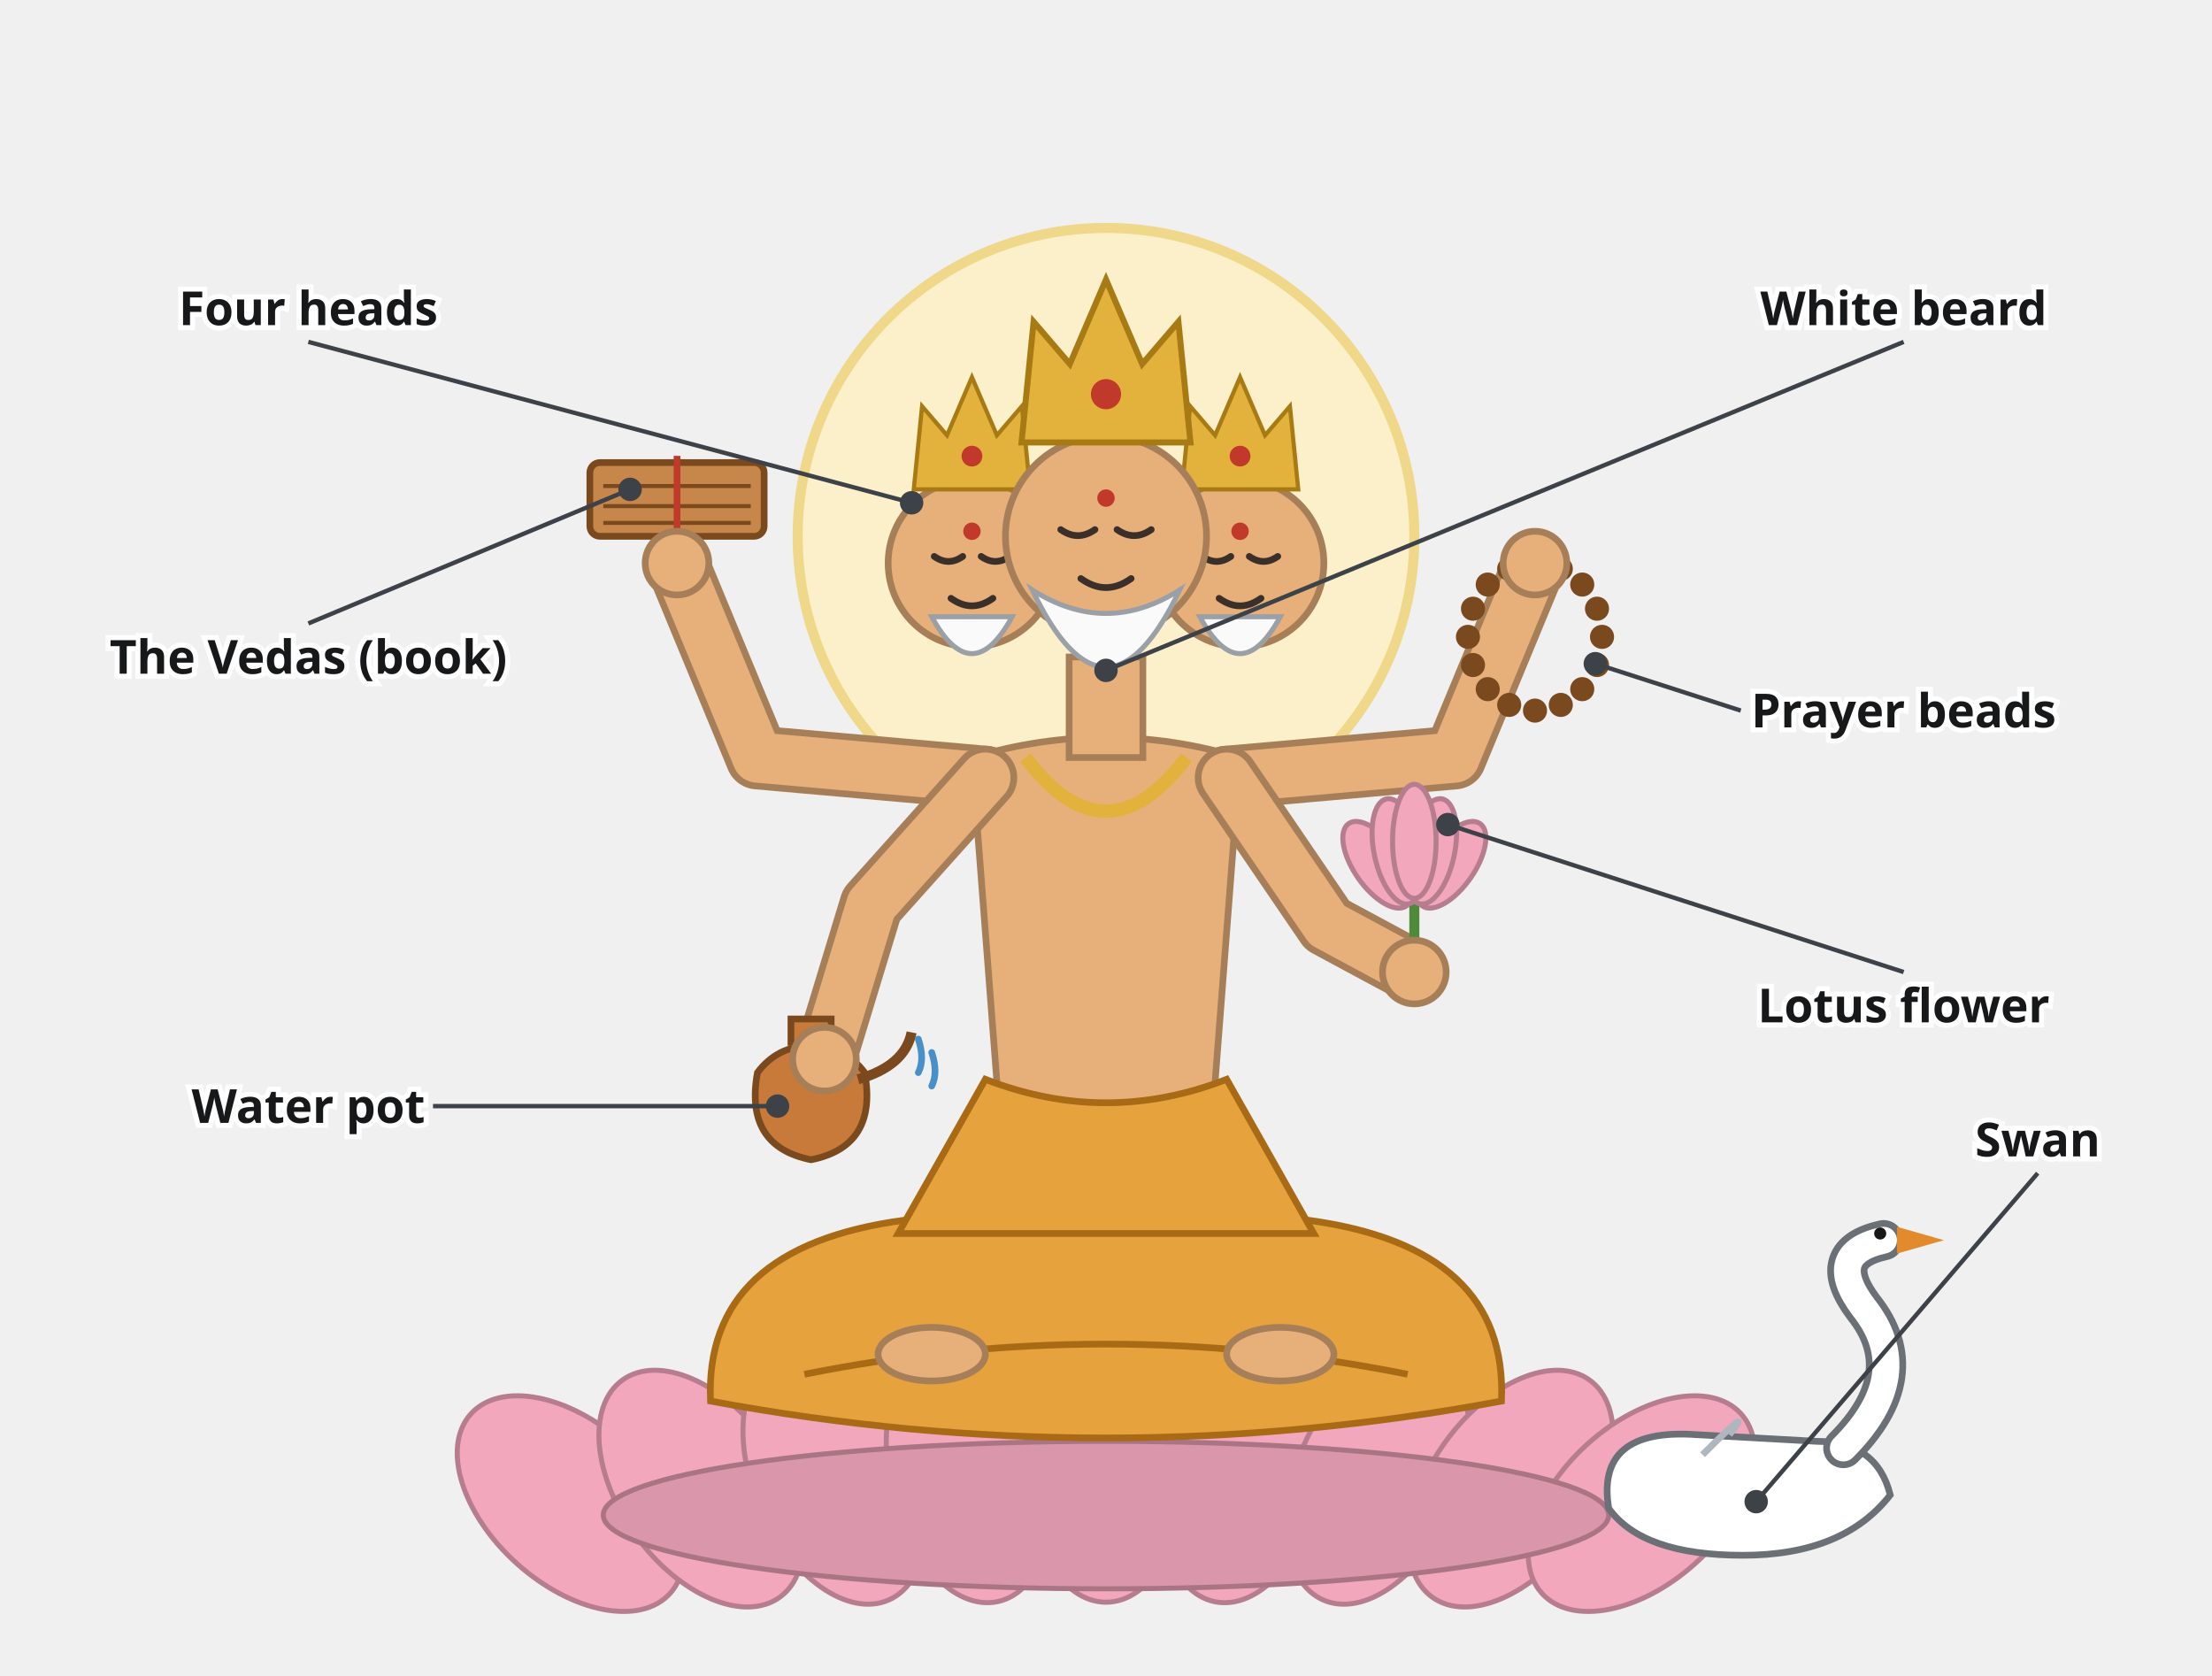
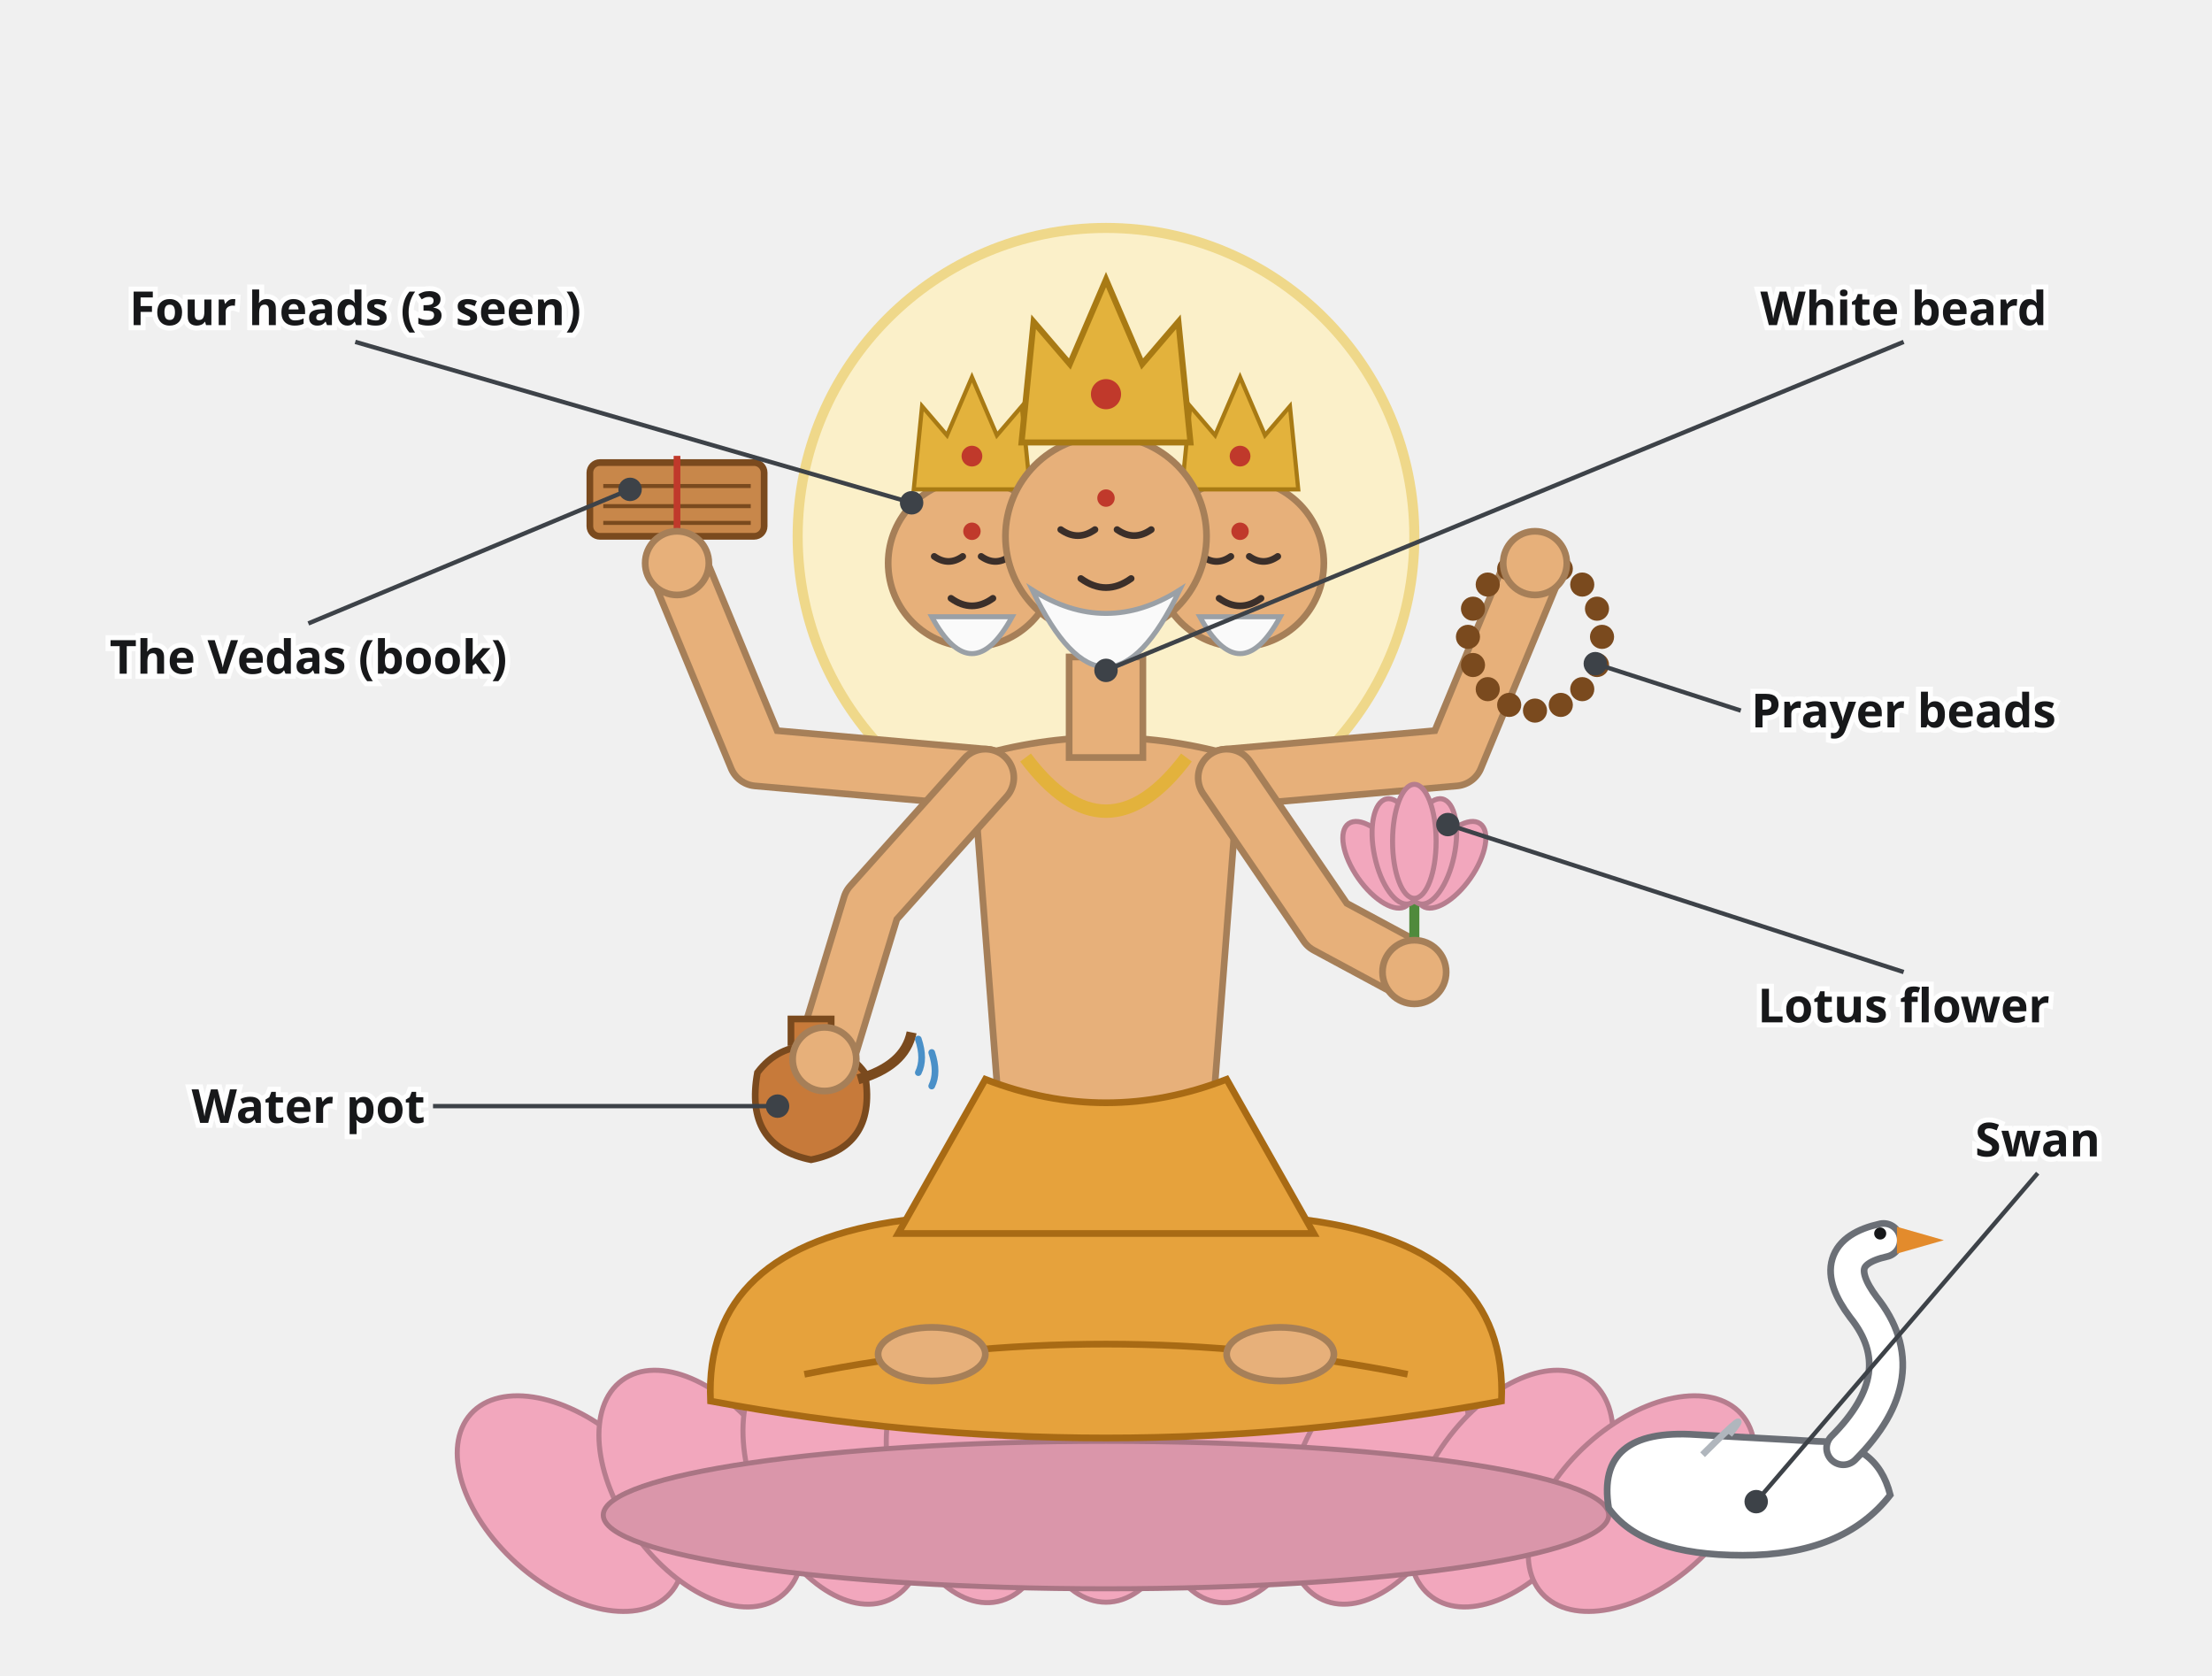
<svg xmlns="http://www.w3.org/2000/svg" viewBox="0 0 660 500" class="sci-fig" role="img">
  <style>
    text { font-family: Andika, 'Comic Sans MS', system-ui, sans-serif; font-size: 14px; fill: #17181a; }
    .cap { font-size: 12px; fill: #5c5f63; }
    .lbl .leader { stroke: #3d4248; stroke-width: 1.3; fill: none; }
    .lbl .dot { fill: #3d4248; }
    .lbl .name { font-weight: 700; paint-order: stroke; stroke: rgba(255,255,255,0.9); stroke-width: 3px; }
    .lbl .letter { display: none; }
    .lbl .letter circle { fill: #17181a; }
    .lbl .letter text { fill: #fff; font-weight: 700; font-size: 12px; }
    .quiz .lbl .name { display: none; }
    .quiz .lbl .letter { display: block; }
    .lbl.ask .leader { stroke: #c0392b; stroke-width: 2.5; }
    .lbl.ask .dot { fill: #c0392b; r: 6; }
    .lbl.ask .letter circle { fill: #c0392b; }
  </style>
  <circle cx="330" cy="160" r="92" fill="#fbf0c9" stroke="#efd88a" stroke-width="3" />
  <path d="M294,232 L226,226 L202,168" fill="none" stroke="#a67f58" stroke-width="19" stroke-linecap="round" stroke-linejoin="round" />
  <path d="M294,232 L226,226 L202,168" fill="none" stroke="#e7b07a" stroke-width="15" stroke-linecap="round" stroke-linejoin="round" />
  <path d="M366,232 L434,226 L458,168" fill="none" stroke="#a67f58" stroke-width="19" stroke-linecap="round" stroke-linejoin="round" />
  <path d="M366,232 L434,226 L458,168" fill="none" stroke="#e7b07a" stroke-width="15" stroke-linecap="round" stroke-linejoin="round" />
  <ellipse cx="194" cy="438" rx="24" ry="40" transform="rotate(-48 194 470)" fill="#f2a7bd" stroke="#b67d8e" stroke-width="1.5" />
  <ellipse cx="228" cy="438" rx="24" ry="40" transform="rotate(-36 228 470)" fill="#f2a7bd" stroke="#b67d8e" stroke-width="1.5" />
  <ellipse cx="262" cy="438" rx="24" ry="40" transform="rotate(-24 262 470)" fill="#f2a7bd" stroke="#b67d8e" stroke-width="1.5" />
  <ellipse cx="296" cy="438" rx="24" ry="40" transform="rotate(-12 296 470)" fill="#f2a7bd" stroke="#b67d8e" stroke-width="1.5" />
  <ellipse cx="330" cy="438" rx="24" ry="40" transform="rotate(0 330 470)" fill="#f2a7bd" stroke="#b67d8e" stroke-width="1.5" />
  <ellipse cx="364" cy="438" rx="24" ry="40" transform="rotate(12 364 470)" fill="#f2a7bd" stroke="#b67d8e" stroke-width="1.5" />
  <ellipse cx="398" cy="438" rx="24" ry="40" transform="rotate(24 398 470)" fill="#f2a7bd" stroke="#b67d8e" stroke-width="1.5" />
  <ellipse cx="432" cy="438" rx="24" ry="40" transform="rotate(36 432 470)" fill="#f2a7bd" stroke="#b67d8e" stroke-width="1.5" />
  <ellipse cx="466" cy="438" rx="24" ry="40" transform="rotate(48 466 470)" fill="#f2a7bd" stroke="#b67d8e" stroke-width="1.5" />
  <ellipse cx="330" cy="452" rx="150" ry="22" fill="#da96aa" stroke="#a97584" stroke-width="1.5" />
  <path d="M212,418 Q210,372 270,364 L390,364 Q450,372 448,418 Q330,440 212,418 Z" fill="#e6a23c" stroke="#a86a14" stroke-width="2" />
  <path d="M240,410 Q330,392 420,410" fill="none" stroke="#a86a14" stroke-width="2" />
  <ellipse cx="278" cy="404" rx="16" ry="8" fill="#e7b07a" stroke="#a67f58" stroke-width="2" />
  <ellipse cx="382" cy="404" rx="16" ry="8" fill="#e7b07a" stroke="#a67f58" stroke-width="2" />
  <path d="M290,226 Q330,214 370,226 L362,330 L298,330 Z" fill="#e7b07a" stroke="#a67f58" stroke-width="2" />
  <path d="M294,322 Q330,336 366,322 L392,368 L268,368 Z" fill="#e6a23c" stroke="#a86a14" stroke-width="2" />
  <path d="M306,226 Q330,258 354,226" fill="none" stroke="#e3b23c" stroke-width="4" />
  <rect x="319" y="196" width="22" height="30" fill="#e7b07a" stroke="#a67f58" stroke-width="2" />
  <path d="M294,232 L260,270 L246,316" fill="none" stroke="#a67f58" stroke-width="19" stroke-linecap="round" stroke-linejoin="round" />
  <path d="M294,232 L260,270 L246,316" fill="none" stroke="#e7b07a" stroke-width="15" stroke-linecap="round" stroke-linejoin="round" />
  <path d="M366,232 L396,276 L422,290" fill="none" stroke="#a67f58" stroke-width="19" stroke-linecap="round" stroke-linejoin="round" />
  <path d="M366,232 L396,276 L422,290" fill="none" stroke="#e7b07a" stroke-width="15" stroke-linecap="round" stroke-linejoin="round" />
  <circle cx="290" cy="168" r="25" fill="#e7b07a" stroke="#a67f58" stroke-width="2" />
  <path d="M278.75,166 q4.25,3 8.5,0 M292.75,166 q4.25,3 8.5,0" fill="none" stroke="#3b2f2a" stroke-width="2" stroke-linecap="round" />
  <path d="M283.75,178.5 q6.25,4.5 12.5,0" fill="none" stroke="#3b2f2a" stroke-width="2" stroke-linecap="round" />
  <circle cx="290" cy="158.5" r="2.6" fill="#c0392b" />
  <path transform="translate(290,146) scale(0.62)" d="M-28,0 L-24,-40 L-12,-26 L0,-54 L12,-26 L24,-40 L28,0 Z" fill="#e3b23c" stroke="#a87a14" stroke-width="2" />
  <circle transform="translate(290,146) scale(0.62)" cx="0" cy="-16" r="5" fill="#c0392b" />
  <circle cx="370" cy="168" r="25" fill="#e7b07a" stroke="#a67f58" stroke-width="2" />
  <path d="M358.75,166 q4.25,3 8.5,0 M372.75,166 q4.25,3 8.5,0" fill="none" stroke="#3b2f2a" stroke-width="2" stroke-linecap="round" />
  <path d="M363.75,178.5 q6.25,4.5 12.5,0" fill="none" stroke="#3b2f2a" stroke-width="2" stroke-linecap="round" />
  <circle cx="370" cy="158.5" r="2.6" fill="#c0392b" />
  <path transform="translate(370,146) scale(0.62)" d="M-28,0 L-24,-40 L-12,-26 L0,-54 L12,-26 L24,-40 L28,0 Z" fill="#e3b23c" stroke="#a87a14" stroke-width="2" />
  <circle transform="translate(370,146) scale(0.62)" cx="0" cy="-16" r="5" fill="#c0392b" />
  <circle cx="330" cy="160" r="30" fill="#e7b07a" stroke="#a67f58" stroke-width="2" />
  <path d="M316.5,158 q5.1,3.6 10.2,0 M333.3,158 q5.1,3.6 10.2,0" fill="none" stroke="#3b2f2a" stroke-width="2" stroke-linecap="round" />
  <path d="M322.5,172.6 q7.5,5.4 15,0" fill="none" stroke="#3b2f2a" stroke-width="2" stroke-linecap="round" />
  <circle cx="330" cy="148.6" r="2.6" fill="#c0392b" />
  <path transform="translate(330,132) scale(0.9)" d="M-28,0 L-24,-40 L-12,-26 L0,-54 L12,-26 L24,-40 L28,0 Z" fill="#e3b23c" stroke="#a87a14" stroke-width="2" />
  <circle transform="translate(330,132) scale(0.9)" cx="0" cy="-16" r="5" fill="#c0392b" />
  <path d="M308,176 Q330,222 352,176 Q330,190 308,176 Z" fill="#fafafa" stroke="#9aa0a6" stroke-width="1.5" />
  <path d="M278,184 Q290,206 302,184 Z M358,184 Q370,206 382,184 Z" fill="#fafafa" stroke="#9aa0a6" stroke-width="1.5" />
  <g transform="translate(202,150)">
    <rect x="-26" y="-12" width="52" height="22" rx="3" fill="#c8874a" stroke="#7a4a1e" stroke-width="2" />
    <line x1="-22" y1="-5" x2="22" y2="-5" stroke="#7a4a1e" stroke-width="1.2" />
    <line x1="-22" y1="1" x2="22" y2="1" stroke="#7a4a1e" stroke-width="1.2" />
    <line x1="-22" y1="6" x2="22" y2="6" stroke="#7a4a1e" stroke-width="1.2" />
    <line x1="0" y1="-14" x2="0" y2="12" stroke="#c0392b" stroke-width="2" />
  </g>
  <circle cx="202" cy="168" r="9.5" fill="#e7b07a" stroke="#a67f58" stroke-width="2" />
  <circle cx="458" cy="168" r="3.6" fill="#7a4a1e" />
  <circle cx="465.7" cy="169.7" r="3.6" fill="#7a4a1e" />
  <circle cx="472.1" cy="174.4" r="3.6" fill="#7a4a1e" />
  <circle cx="476.5" cy="181.6" r="3.6" fill="#7a4a1e" />
  <circle cx="478" cy="190" r="3.6" fill="#7a4a1e" />
  <circle cx="476.5" cy="198.4" r="3.6" fill="#7a4a1e" />
  <circle cx="472.1" cy="205.6" r="3.6" fill="#7a4a1e" />
  <circle cx="465.7" cy="210.3" r="3.6" fill="#7a4a1e" />
  <circle cx="458" cy="212" r="3.6" fill="#7a4a1e" />
  <circle cx="450.3" cy="210.3" r="3.6" fill="#7a4a1e" />
  <circle cx="443.9" cy="205.6" r="3.6" fill="#7a4a1e" />
  <circle cx="439.5" cy="198.4" r="3.6" fill="#7a4a1e" />
  <circle cx="438" cy="190" r="3.6" fill="#7a4a1e" />
  <circle cx="439.5" cy="181.6" r="3.6" fill="#7a4a1e" />
  <circle cx="443.9" cy="174.4" r="3.6" fill="#7a4a1e" />
  <circle cx="450.3" cy="169.7" r="3.6" fill="#7a4a1e" />
  <circle cx="458" cy="168" r="9.5" fill="#e7b07a" stroke="#a67f58" stroke-width="2" />
  <g transform="translate(242,324)">
    <path d="M-16,-4 Q-20,18 0,22 Q20,18 16,-4 Q10,-12 0,-12 Q-10,-12 -16,-4 Z" fill="#c77a3a" stroke="#7a4a1e" stroke-width="2" />
    <path d="M-6,-12 L-6,-20 L6,-20 L6,-12" fill="#c77a3a" stroke="#7a4a1e" stroke-width="2" />
    <path d="M14,-2 Q28,-6 30,-16" fill="none" stroke="#7a4a1e" stroke-width="3" />
    <path d="M32,-14 q2,6 0,10 M36,-10 q2,6 0,10" fill="none" stroke="#4a90c8" stroke-width="2" stroke-linecap="round" />
  </g>
  <circle cx="246" cy="316" r="9.5" fill="#e7b07a" stroke="#a67f58" stroke-width="2" />
  <g transform="translate(422,260)">
    <line x1="0" y1="30" x2="0" y2="4" stroke="#4f8a3c" stroke-width="3" />
    <ellipse cx="-11" cy="-2" rx="7" ry="15" transform="rotate(-35 -11 -2)" fill="#f2a7bd" stroke="#b67d8e" stroke-width="1.5" />
    <ellipse cx="11" cy="-2" rx="7" ry="15" transform="rotate(35 11 -2)" fill="#f2a7bd" stroke="#b67d8e" stroke-width="1.5" />
    <ellipse cx="-5" cy="-6" rx="7" ry="16" transform="rotate(-12 -5 -6)" fill="#f2a7bd" stroke="#b67d8e" stroke-width="1.5" />
    <ellipse cx="5" cy="-6" rx="7" ry="16" transform="rotate(12 5 -6)" fill="#f2a7bd" stroke="#b67d8e" stroke-width="1.5" />
    <ellipse cx="0" cy="-9" rx="6.5" ry="17" fill="#f2a7bd" stroke="#b67d8e" stroke-width="1.5" />
  </g>
  <circle cx="422" cy="290" r="9.5" fill="#e7b07a" stroke="#a67f58" stroke-width="2" />
  <g transform="translate(520,440)">
    <path d="M-40,10 Q-44,-14 -14,-12 L22,-10 Q40,-10 44,6 Q30,24 0,24 Q-30,24 -40,10 Z" fill="#ffffff" stroke="#6b6f76" stroke-width="2" />
    <path d="M-12,-6 Q4,-22 -4,-12" fill="none" stroke="#b0b6bd" stroke-width="2" />
    <path d="M30,-8 Q52,-30 36,-50 Q24,-66 42,-70" fill="none" stroke="#6b6f76" stroke-width="12" stroke-linecap="round" />
    <path d="M30,-8 Q52,-30 36,-50 Q24,-66 42,-70" fill="none" stroke="#ffffff" stroke-width="8" stroke-linecap="round" />
    <path d="M46,-74 L60,-70 L46,-66 Z" fill="#e38b2c" />
    <circle cx="41" cy="-72" r="1.8" fill="#17181a" />
  </g>
  <g class="lbl" data-part="four-heads">
-     <line class="leader" x1="92" y1="102" x2="272" y2="150" />
+     <line class="leader" x1="106" y1="102" x2="272" y2="150" />
    <circle class="dot" cx="272" cy="150" r="3.5" />
-     <text class="name" x="92" y="97" text-anchor="middle">Four heads</text>
+     <text class="name" x="106" y="97" text-anchor="middle">Four heads (3 seen)</text>
    <g class="letter">
-       <circle cx="92" cy="92" r="10" />
-       <text x="92" y="96.5" text-anchor="middle" />
+       <circle cx="106" cy="92" r="10" />
+       <text x="106" y="96.5" text-anchor="middle" />
    </g>
  </g>
  <g class="lbl" data-part="vedas">
    <line class="leader" x1="92" y1="186" x2="188" y2="146" />
    <circle class="dot" cx="188" cy="146" r="3.5" />
    <text class="name" x="92" y="201" text-anchor="middle">The Vedas (book)</text>
    <g class="letter">
      <circle cx="92" cy="196" r="10" />
      <text x="92" y="200.5" text-anchor="middle" />
    </g>
  </g>
  <g class="lbl" data-part="kamandalu">
    <line class="leader" x1="129.2" y1="330" x2="232" y2="330" />
    <circle class="dot" cx="232" cy="330" r="3.5" />
    <text class="name" x="92" y="335" text-anchor="middle">Water pot</text>
    <g class="letter">
      <circle cx="92" cy="330" r="10" />
      <text x="92" y="334.5" text-anchor="middle" />
    </g>
  </g>
  <g class="lbl" data-part="beard">
    <line class="leader" x1="568" y1="102" x2="330" y2="200" />
    <circle class="dot" cx="330" cy="200" r="3.5" />
    <text class="name" x="568" y="97" text-anchor="middle">White beard</text>
    <g class="letter">
      <circle cx="568" cy="92" r="10" />
      <text x="568" y="96.5" text-anchor="middle" />
    </g>
  </g>
  <g class="lbl" data-part="mala">
    <line class="leader" x1="519.4" y1="212" x2="476" y2="198" />
    <circle class="dot" cx="476" cy="198" r="3.5" />
    <text class="name" x="568" y="217" text-anchor="middle">Prayer beads</text>
    <g class="letter">
      <circle cx="568" cy="212" r="10" />
      <text x="568" y="216.5" text-anchor="middle" />
    </g>
  </g>
  <g class="lbl" data-part="lotus">
    <line class="leader" x1="568" y1="290" x2="432" y2="246" />
    <circle class="dot" cx="432" cy="246" r="3.5" />
    <text class="name" x="568" y="305" text-anchor="middle">Lotus flower</text>
    <g class="letter">
      <circle cx="568" cy="300" r="10" />
      <text x="568" y="304.5" text-anchor="middle" />
    </g>
  </g>
  <g class="lbl" data-part="swan">
    <line class="leader" x1="608" y1="350" x2="524" y2="448" />
    <circle class="dot" cx="524" cy="448" r="3.5" />
    <text class="name" x="608" y="345" text-anchor="middle">Swan</text>
    <g class="letter">
      <circle cx="608" cy="340" r="10" />
      <text x="608" y="344.5" text-anchor="middle" />
    </g>
  </g>
</svg>
